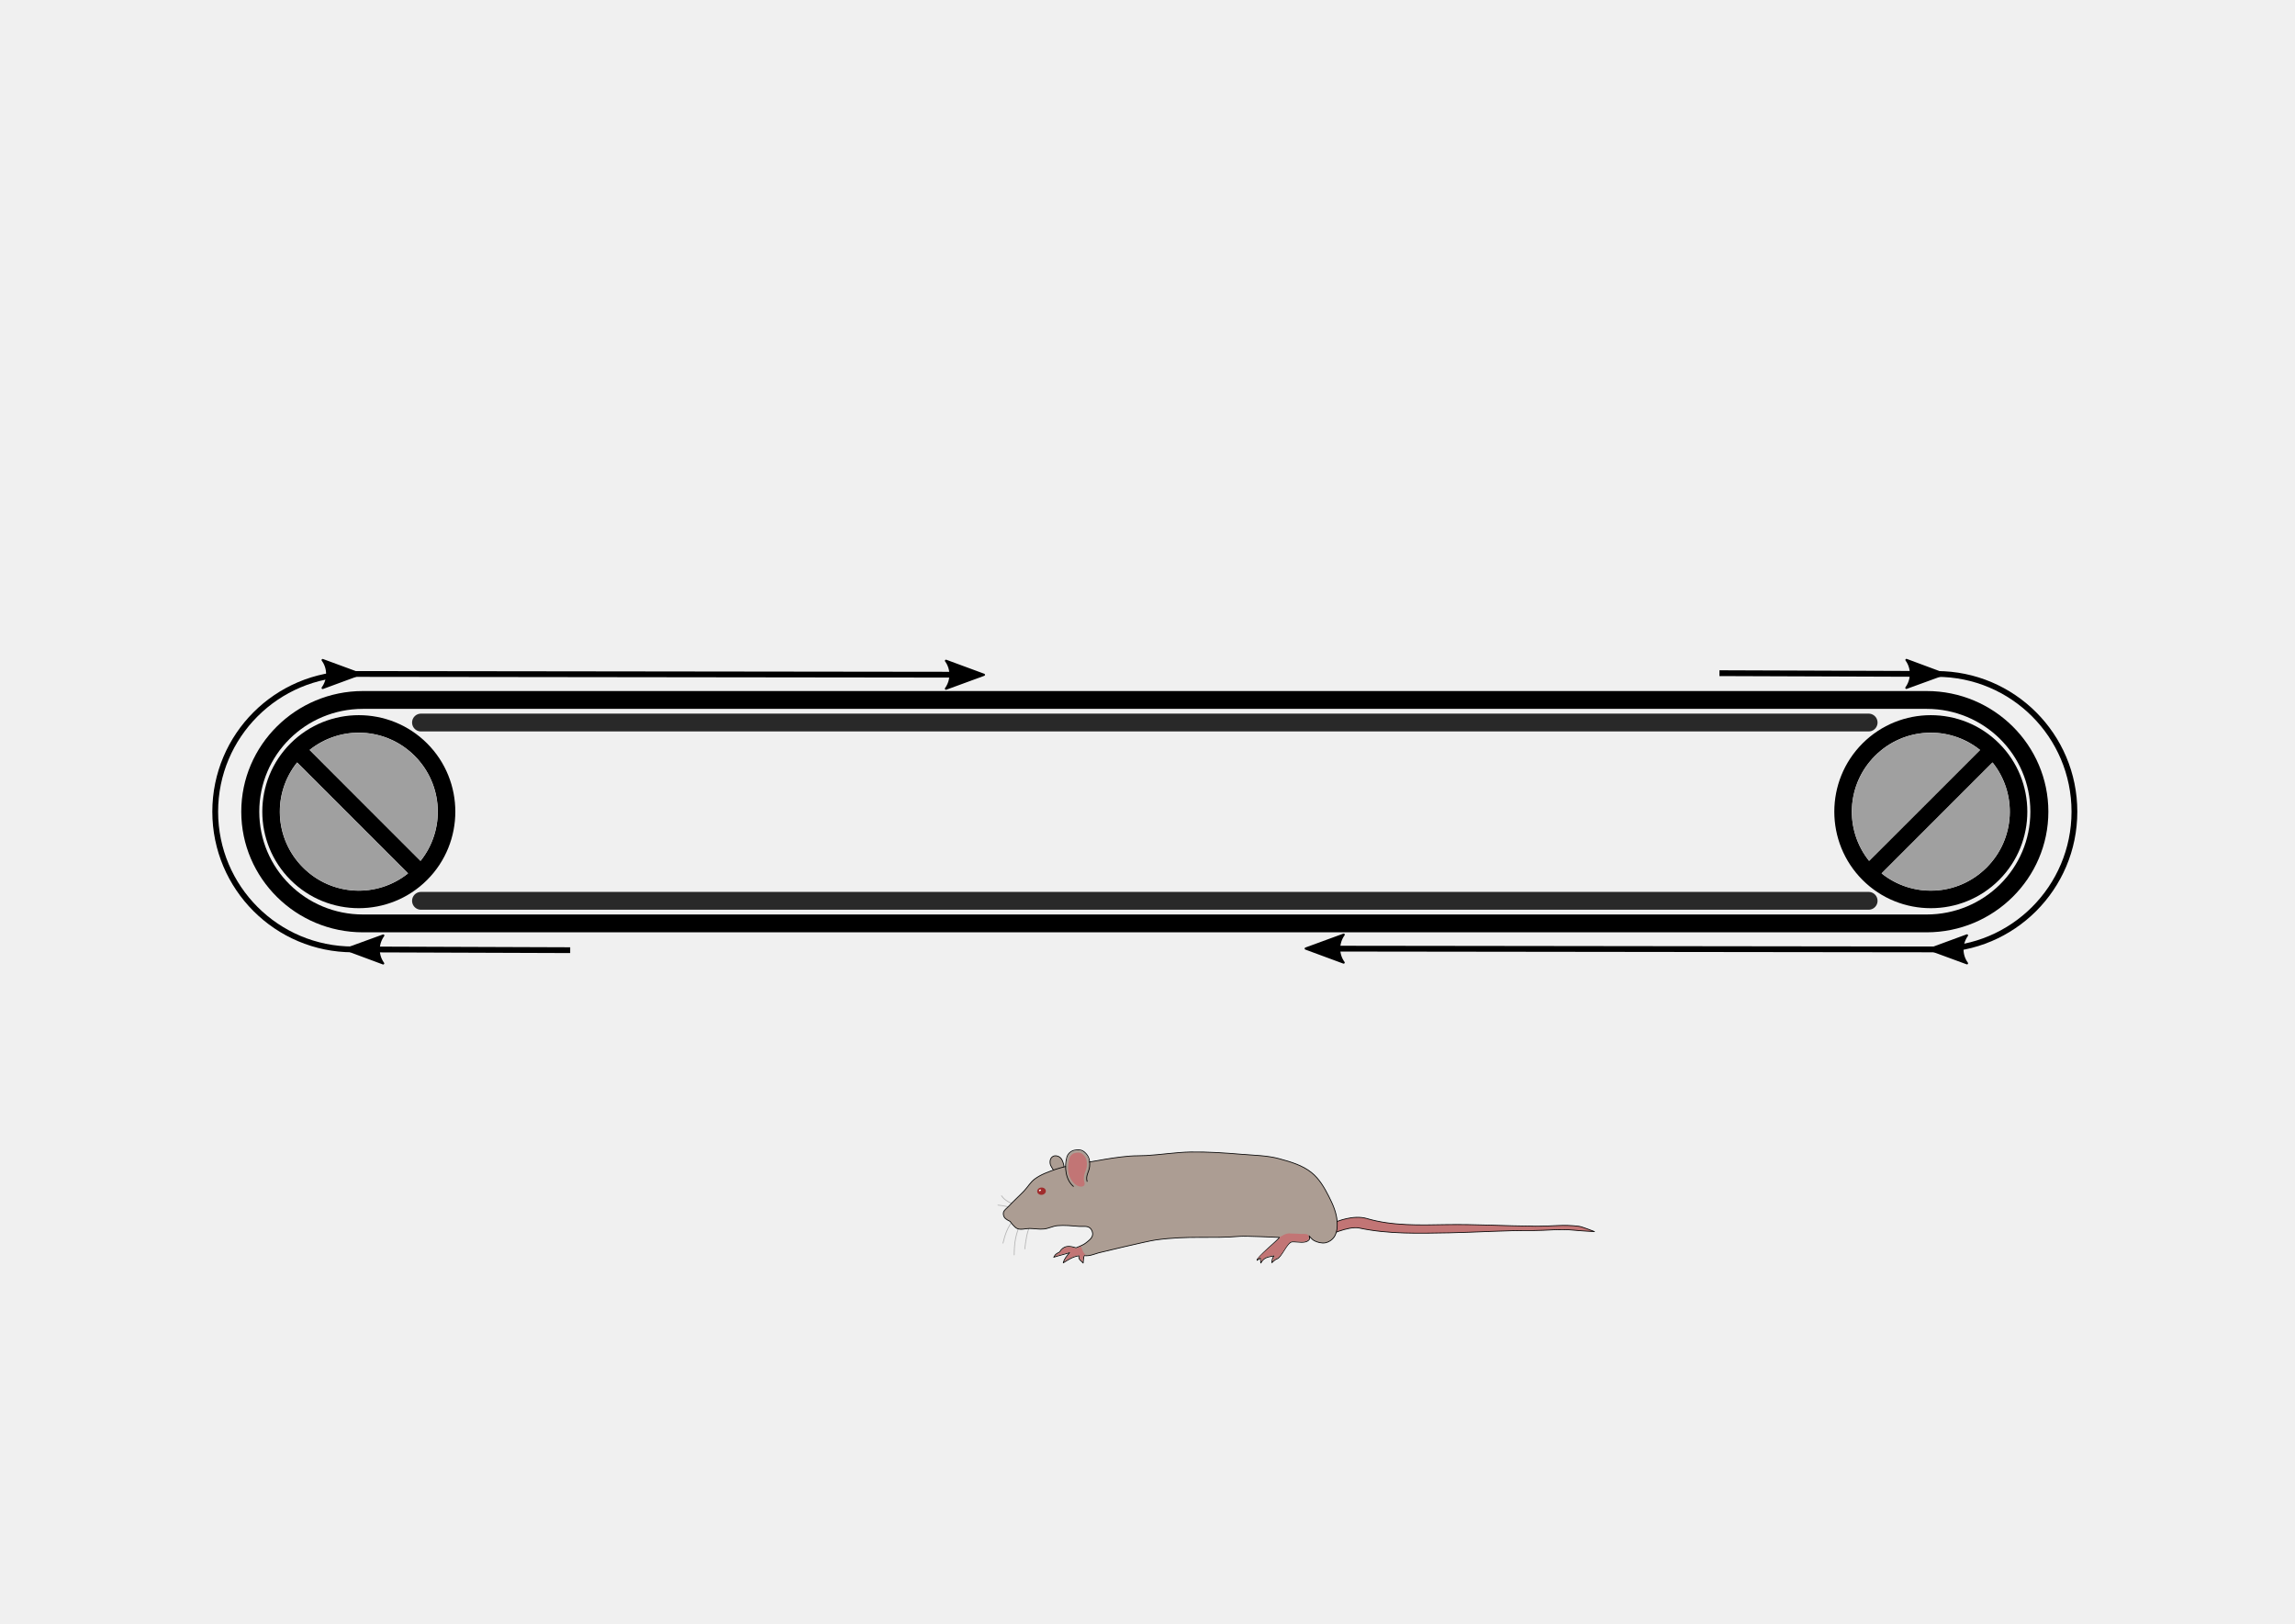
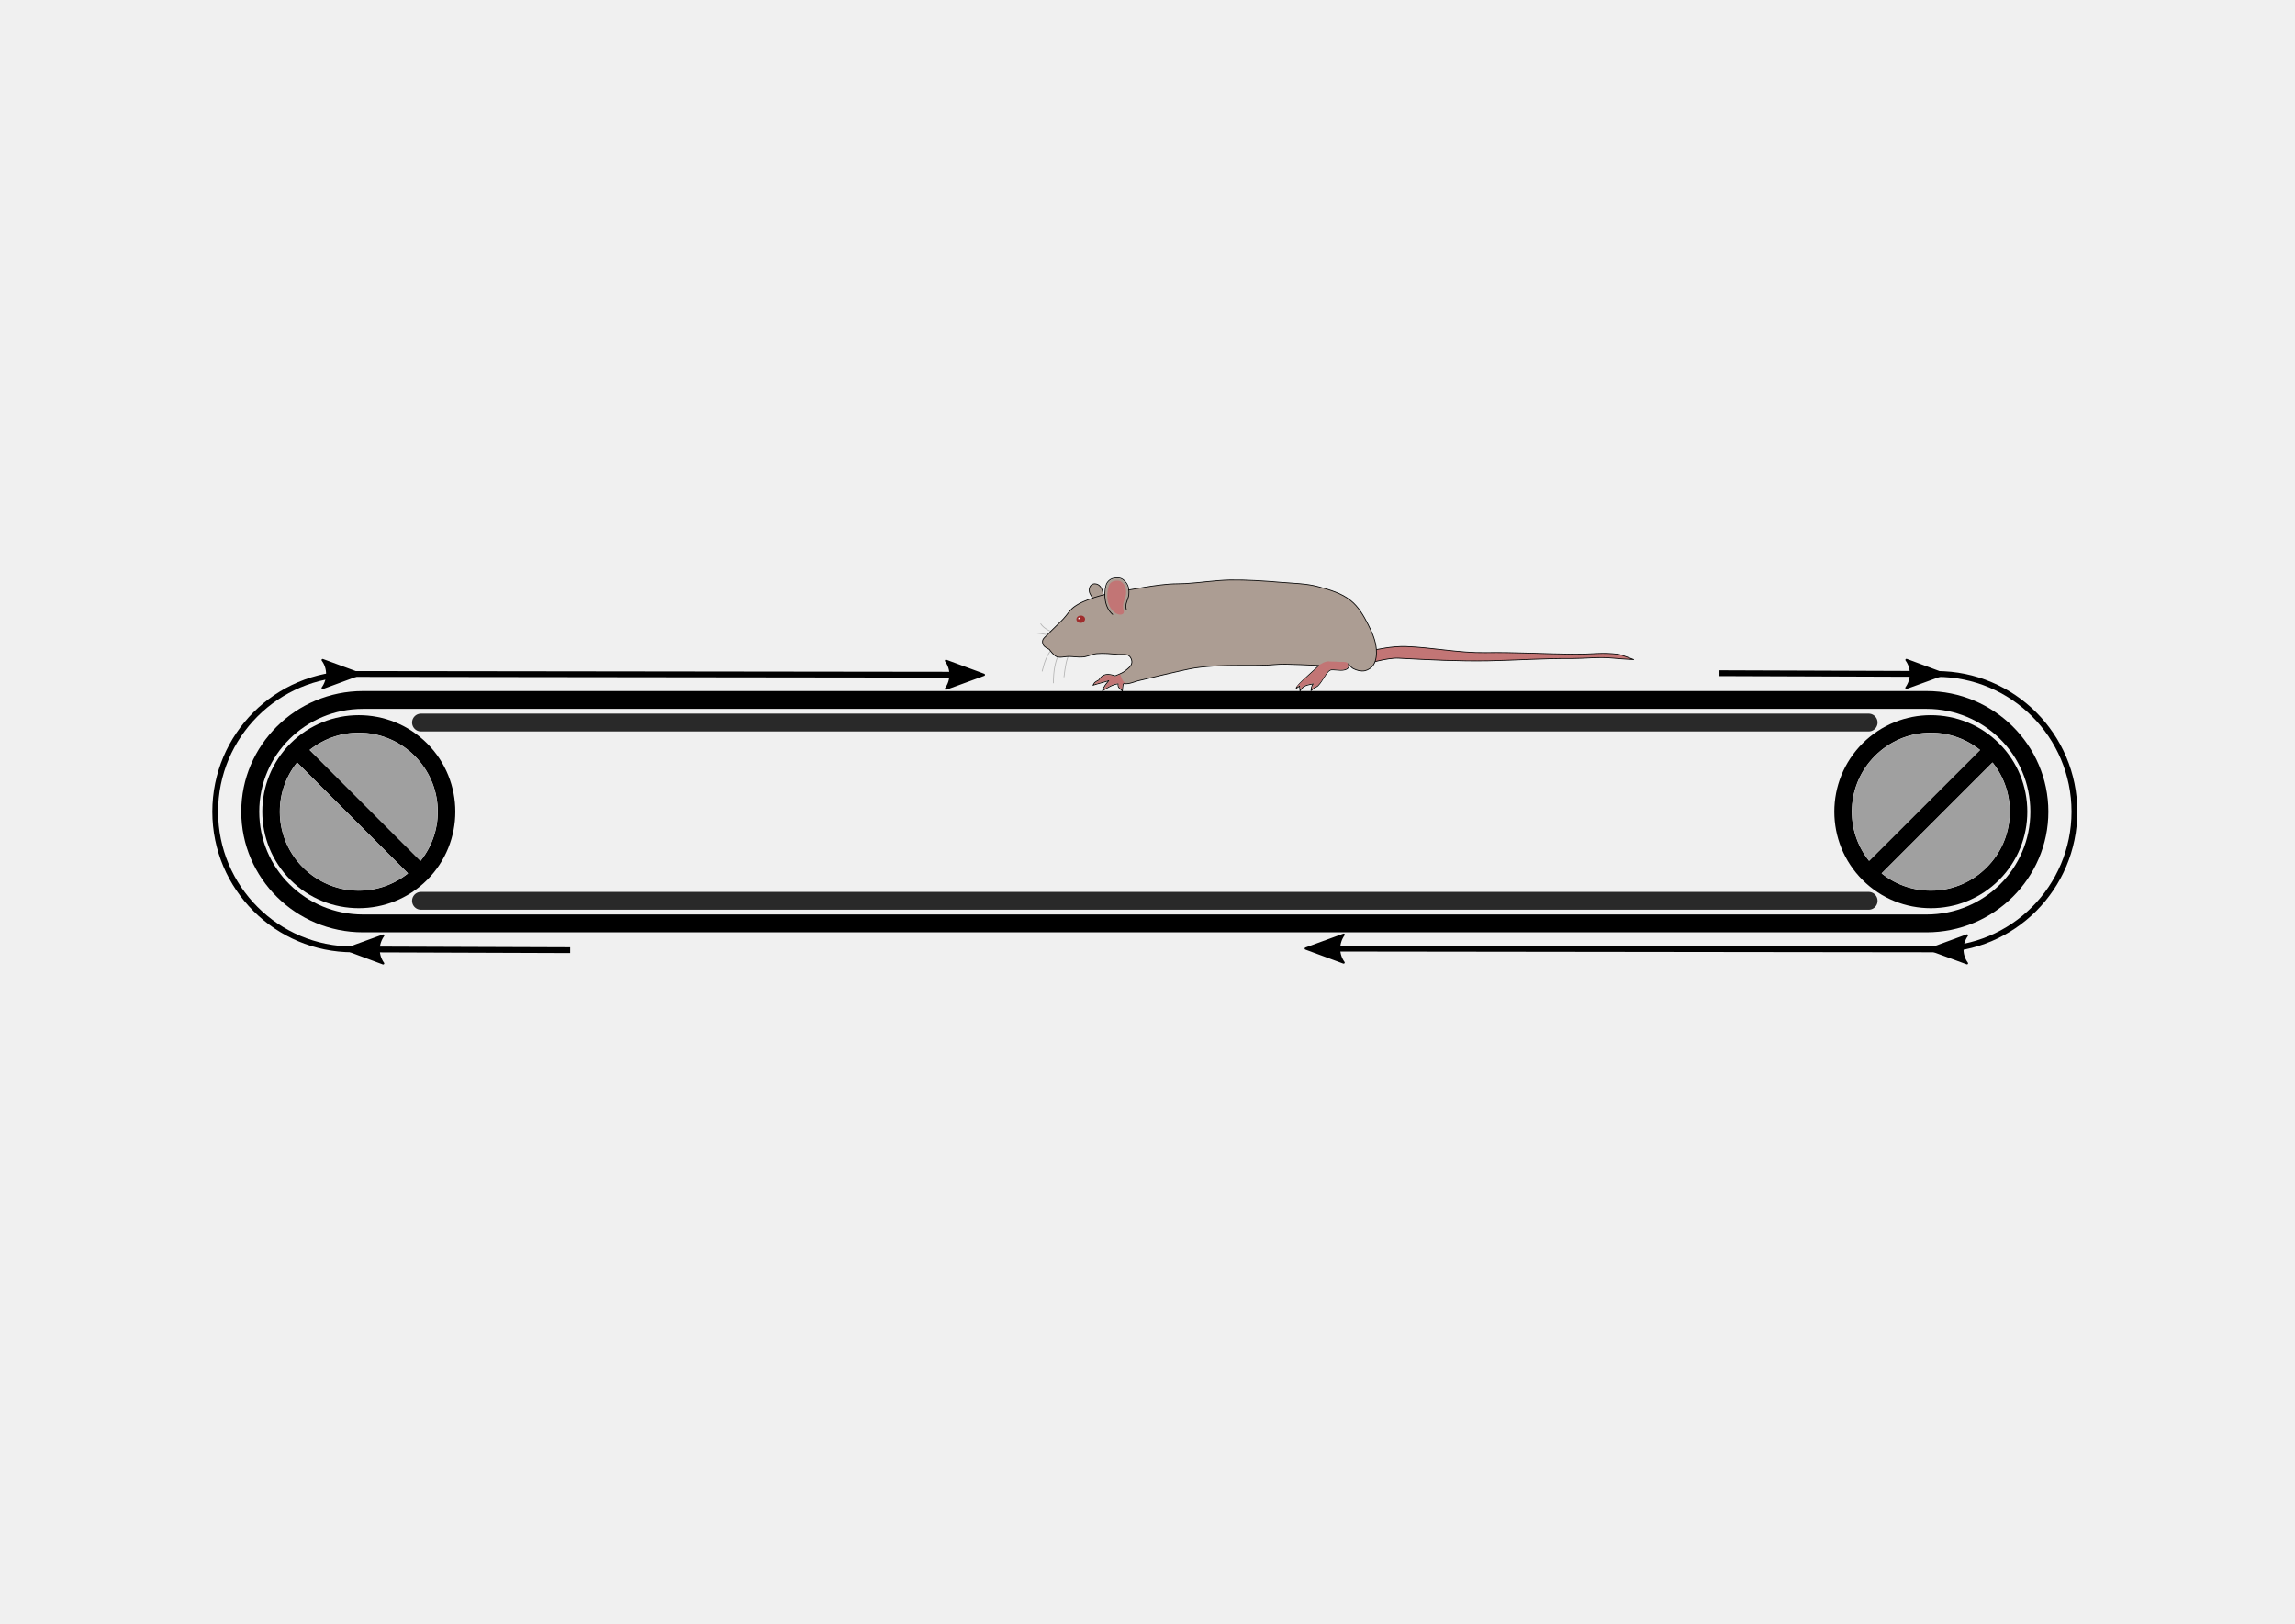
<svg xmlns="http://www.w3.org/2000/svg" width="1189mm" height="841mm" viewBox="0 0 4212.992 2979.921" id="svg2" version="1.1">
  <defs id="defs4">
    <marker orient="auto" refY="0.0" refX="0.0" id="marker9438" style="overflow:visible">
      <path id="path9440" style="fill-rule:evenodd;stroke-width:0.625;stroke-linejoin:round;stroke:#000000;stroke-opacity:1;fill:#000000;fill-opacity:1" d="M 8.719,4.034 L -2.207,0.016 L 8.719,-4.002 C 6.973,-1.63 6.983,1.616 8.719,4.034 z " transform="scale(0.6) translate(0,0)" />
    </marker>
    <marker orient="auto" refY="0.0" refX="0.0" id="marker9170" style="overflow:visible;">
      <path id="path9172" style="fill-rule:evenodd;stroke-width:0.625;stroke-linejoin:round;stroke:#000000;stroke-opacity:1;fill:#000000;fill-opacity:1" d="M 8.719,4.034 L -2.207,0.016 L 8.719,-4.002 C 6.973,-1.63 6.983,1.616 8.719,4.034 z " transform="scale(0.6) rotate(180) translate(0,0)" />
    </marker>
    <marker style="overflow:visible;" id="marker8992" refX="0.0" refY="0.0" orient="auto">
      <path transform="scale(0.6) rotate(180) translate(0,0)" d="M 8.719,4.034 L -2.207,0.016 L 8.719,-4.002 C 6.973,-1.63 6.983,1.616 8.719,4.034 z " style="fill-rule:evenodd;stroke-width:0.625;stroke-linejoin:round;stroke:#000000;stroke-opacity:1;fill:#000000;fill-opacity:1" id="path8994" />
    </marker>
    <marker orient="auto" refY="0.0" refX="0.0" id="marker8414" style="overflow:visible;">
      <path id="path8416" d="M 0.0,0.0 L 5.0,-5.0 L -12.5,0.0 L 5.0,5.0 L 0.0,0.0 z " style="fill-rule:evenodd;stroke:#000000;stroke-width:1pt;stroke-opacity:1;fill:#000000;fill-opacity:1" transform="scale(0.2) rotate(180) translate(6,0)" />
    </marker>
    <marker orient="auto" refY="0.0" refX="0.0" id="marker8296" style="overflow:visible;">
      <path id="path8298" d="M 0.0,0.0 L 5.0,-5.0 L -12.5,0.0 L 5.0,5.0 L 0.0,0.0 z " style="fill-rule:evenodd;stroke:#000000;stroke-width:1pt;stroke-opacity:1;fill:#000000;fill-opacity:1" transform="scale(0.4) rotate(180) translate(10,0)" />
    </marker>
    <marker orient="auto" refY="0.0" refX="0.0" id="marker8190" style="overflow:visible;">
      <path id="path8192" d="M 0.0,0.0 L 5.0,-5.0 L -12.5,0.0 L 5.0,5.0 L 0.0,0.0 z " style="fill-rule:evenodd;stroke:#000000;stroke-width:1pt;stroke-opacity:1;fill:#000000;fill-opacity:1" transform="scale(0.4) rotate(180) translate(10,0)" />
    </marker>
    <marker orient="auto" refY="0.0" refX="0.0" id="Arrow1Mend" style="overflow:visible;">
      <path id="path5956" d="M 0.0,0.0 L 5.0,-5.0 L -12.5,0.0 L 5.0,5.0 L 0.0,0.0 z " style="fill-rule:evenodd;stroke:#000000;stroke-width:1pt;stroke-opacity:1;fill:#000000;fill-opacity:1" transform="scale(0.4) rotate(180) translate(10,0)" />
    </marker>
    <marker orient="auto" refY="0.0" refX="0.0" id="Arrow2Mend" style="overflow:visible;">
      <path id="path5974" style="fill-rule:evenodd;stroke-width:0.625;stroke-linejoin:round;stroke:#000000;stroke-opacity:1;fill:#000000;fill-opacity:1" d="M 8.719,4.034 L -2.207,0.016 L 8.719,-4.002 C 6.973,-1.63 6.983,1.616 8.719,4.034 z " transform="scale(0.6) rotate(180) translate(0,0)" />
    </marker>
    <marker orient="auto" refY="0.0" refX="0.0" id="Arrow1Send" style="overflow:visible;">
      <path id="path5962" d="M 0.0,0.0 L 5.0,-5.0 L -12.5,0.0 L 5.0,5.0 L 0.0,0.0 z " style="fill-rule:evenodd;stroke:#000000;stroke-width:1pt;stroke-opacity:1;fill:#000000;fill-opacity:1" transform="scale(0.2) rotate(180) translate(6,0)" />
    </marker>
    <marker orient="auto" refY="0.0" refX="0.0" id="Arrow2Send" style="overflow:visible;">
      <path id="path5980" style="fill-rule:evenodd;stroke-width:0.625;stroke-linejoin:round;stroke:#000000;stroke-opacity:1;fill:#000000;fill-opacity:1" d="M 8.719,4.034 L -2.207,0.016 L 8.719,-4.002 C 6.973,-1.63 6.983,1.616 8.719,4.034 z " transform="scale(0.3) rotate(180) translate(-2.3,0)" />
    </marker>
    <marker orient="auto" refY="0.0" refX="0.0" id="Arrow2Lend" style="overflow:visible;">
      <path id="path5968" style="fill-rule:evenodd;stroke-width:0.625;stroke-linejoin:round;stroke:#000000;stroke-opacity:1;fill:#000000;fill-opacity:1" d="M 8.719,4.034 L -2.207,0.016 L 8.719,-4.002 C 6.973,-1.63 6.983,1.616 8.719,4.034 z " transform="scale(1.1) rotate(180) translate(1,0)" />
    </marker>
    <marker orient="auto" refY="0.0" refX="0.0" id="Arrow2Mstart" style="overflow:visible">
      <path id="path5971" style="fill-rule:evenodd;stroke-width:0.625;stroke-linejoin:round;stroke:#000000;stroke-opacity:1;fill:#000000;fill-opacity:1" d="M 8.719,4.034 L -2.207,0.016 L 8.719,-4.002 C 6.973,-1.63 6.983,1.616 8.719,4.034 z " transform="scale(0.6) translate(0,0)" />
    </marker>
    <marker orient="auto" refY="0.0" refX="0.0" id="Arrow2Lstart" style="overflow:visible">
      <path id="path5965" style="fill-rule:evenodd;stroke-width:0.625;stroke-linejoin:round;stroke:#000000;stroke-opacity:1;fill:#000000;fill-opacity:1" d="M 8.719,4.034 L -2.207,0.016 L 8.719,-4.002 C 6.973,-1.63 6.983,1.616 8.719,4.034 z " transform="scale(1.1) translate(1,0)" />
    </marker>
    <marker orient="auto" refY="0.0" refX="0.0" id="Arrow1Lstart" style="overflow:visible">
      <path id="path5947" d="M 0.0,0.0 L 5.0,-5.0 L -12.5,0.0 L 5.0,5.0 L 0.0,0.0 z " style="fill-rule:evenodd;stroke:#000000;stroke-width:1pt;stroke-opacity:1;fill:#000000;fill-opacity:1" transform="scale(0.8) translate(12.5,0)" />
    </marker>
    <marker style="overflow:visible;" id="marker7098" refX="0.0" refY="0.0" orient="auto">
      <path transform="scale(0.8) rotate(180) translate(12.5,0)" style="fill-rule:evenodd;stroke:#000000;stroke-width:1pt;stroke-opacity:1;fill:#000000;fill-opacity:1" d="M 0.0,0.0 L 5.0,-5.0 L -12.5,0.0 L 5.0,5.0 L 0.0,0.0 z " id="path7100" />
    </marker>
    <marker style="overflow:visible;" id="marker6830" refX="0.0" refY="0.0" orient="auto">
      <path transform="scale(0.8) rotate(180) translate(12.5,0)" style="fill-rule:evenodd;stroke:#000000;stroke-width:1pt;stroke-opacity:0.825;fill:#000000;fill-opacity:1" d="M 0.0,0.0 L 5.0,-5.0 L -12.5,0.0 L 5.0,5.0 L 0.0,0.0 z " id="path6832" />
    </marker>
    <marker style="overflow:visible;" id="marker6784" refX="0.0" refY="0.0" orient="auto">
      <path transform="scale(0.8) rotate(180) translate(12.5,0)" style="fill-rule:evenodd;stroke:#000000;stroke-width:1pt;stroke-opacity:0.825;fill:#000000;fill-opacity:1" d="M 0.0,0.0 L 5.0,-5.0 L -12.5,0.0 L 5.0,5.0 L 0.0,0.0 z " id="path6786" />
    </marker>
    <marker style="overflow:visible;" id="marker6744" refX="0.0" refY="0.0" orient="auto">
      <path transform="scale(0.8) rotate(180) translate(12.5,0)" style="fill-rule:evenodd;stroke:#000000;stroke-width:1pt;stroke-opacity:0.825;fill:none;fill-opacity:0.825" d="M 0.0,0.0 L 5.0,-5.0 L -12.5,0.0 L 5.0,5.0 L 0.0,0.0 z " id="path6746" />
    </marker>
    <marker style="overflow:visible;" id="marker6652" refX="0.0" refY="0.0" orient="auto">
      <path transform="scale(0.8) rotate(180) translate(12.5,0)" style="fill-rule:evenodd;stroke:#000000;stroke-width:1pt;stroke-opacity:0.825;fill:#000000;fill-opacity:1" d="M 0.0,0.0 L 5.0,-5.0 L -12.5,0.0 L 5.0,5.0 L 0.0,0.0 z " id="path6654" />
    </marker>
    <marker orient="auto" refY="0.0" refX="0.0" id="Arrow1Lend" style="overflow:visible;">
      <path id="path5950" d="M 0.0,0.0 L 5.0,-5.0 L -12.5,0.0 L 5.0,5.0 L 0.0,0.0 z " style="fill-rule:evenodd;stroke:#000000;stroke-width:1pt;stroke-opacity:0.825;fill:#000000;fill-opacity:1" transform="scale(0.8) rotate(180) translate(12.5,0)" />
    </marker>
    <marker orient="auto" refY="0" refX="0" id="marker9170-6" style="overflow:visible">
      <path id="path9172-0" style="fill:#000000;fill-opacity:1;fill-rule:evenodd;stroke:#000000;stroke-width:0.625;stroke-linejoin:round;stroke-opacity:1" d="M 8.719,4.034 -2.207,0.016 8.719,-4.002 c -1.745,2.372 -1.735,5.617 -6e-7,8.035 z" transform="scale(-0.6,-0.6)" />
    </marker>
    <marker orient="auto" refY="0" refX="0" id="marker9438-6" style="overflow:visible">
      <path id="path9440-2" style="fill:#000000;fill-opacity:1;fill-rule:evenodd;stroke:#000000;stroke-width:0.625;stroke-linejoin:round;stroke-opacity:1" d="M 8.719,4.034 -2.207,0.016 8.719,-4.002 c -1.745,2.372 -1.735,5.617 -6e-7,8.035 z" transform="scale(0.6,0.6)" />
    </marker>
    <marker style="overflow:visible" id="marker8992-6" refX="0" refY="0" orient="auto">
      <path transform="scale(-0.6,-0.6)" d="M 8.719,4.034 -2.207,0.016 8.719,-4.002 c -1.745,2.372 -1.735,5.617 -6e-7,8.035 z" style="fill:#000000;fill-opacity:1;fill-rule:evenodd;stroke:#000000;stroke-width:0.625;stroke-linejoin:round;stroke-opacity:1" id="path8994-1" />
    </marker>
  </defs>
  <g id="layer1" transform="translate(0,1927.559)">
    <g id="g15697">
      <g transform="translate(-4.927664,0)" id="g15683">
        <g id="g15670">
          <path id="path4334" d="m 671.246,-659.055 c -123.188,10e-4 -223.405,99.344 -223.405,221.457 2e-5,122.113 100.217,221.456 223.405,221.457 l 0,-32.74 c -105.338,-0.001 -190.377,-84.298 -190.377,-188.717 10e-6,-104.419 85.039,-188.716 190.377,-188.717 l 0,-32.74 z m 0.002,0 0,32.74 2870.498,0 c 105.338,10e-4 190.377,84.298 190.377,188.717 0,104.418 -85.039,188.716 -190.377,188.717 l -2870.498,0 0,32.74 2870.498,0 c 123.188,-10e-4 223.405,-99.344 223.405,-221.457 0,-122.113 -100.217,-221.456 -223.405,-221.457 l -2870.498,0 z" style="color:#000000;font-style:normal;font-variant:normal;font-weight:normal;font-stretch:normal;font-size:medium;line-height:normal;font-family:sans-serif;text-indent:0;text-align:start;text-decoration:none;text-decoration-line:none;text-decoration-style:solid;text-decoration-color:#000000;letter-spacing:normal;word-spacing:normal;text-transform:none;direction:ltr;block-progression:tb;writing-mode:lr-tb;baseline-shift:baseline;text-anchor:start;white-space:normal;clip-rule:nonzero;display:inline;overflow:visible;visibility:visible;opacity:1;isolation:auto;mix-blend-mode:normal;color-interpolation:sRGB;color-interpolation-filters:linearRGB;solid-color:#000000;solid-opacity:1;fill:#000000;fill-opacity:1;fill-rule:nonzero;stroke:none;stroke-width:177.165;stroke-linecap:square;stroke-linejoin:miter;stroke-miterlimit:4;stroke-dasharray:none;stroke-dashoffset:0;stroke-opacity:1;color-rendering:auto;image-rendering:auto;shape-rendering:auto;text-rendering:auto;enable-background:accumulate" />
          <path id="path5941" d="m 777.756,-601.231 1328.74,0 1328.74,0 0,0" style="fill:none;fill-opacity:1;fill-rule:evenodd;stroke:#000000;stroke-width:32.74;stroke-linecap:round;stroke-linejoin:miter;stroke-miterlimit:4;stroke-dasharray:none;stroke-opacity:0.825" />
          <path id="path5941-7" d="m 777.756,-273.963 1328.74,0 1328.74,0 0,0" style="fill:none;fill-opacity:1;fill-rule:evenodd;stroke:#000000;stroke-width:32.74;stroke-linecap:round;stroke-linejoin:miter;stroke-miterlimit:4;stroke-dasharray:none;stroke-opacity:0.825" />
        </g>
        <g id="g4269" transform="matrix(0.9119516,0,0,0.9119516,178.9141,-48.08517)">
          <path id="path4155" d="m 668.945,-564.569 c -75.762,-75.762 -199.135,-75.764 -274.897,-10e-4 -75.762,75.762 -75.762,199.136 0,274.899 75.762,75.762 199.135,75.761 274.897,-10e-4 75.762,-75.762 75.762,-199.134 2e-5,-274.896 z m -25.054,25.054 c 57.985,57.985 61.923,149.073 11.834,211.567 L 432.323,-551.349 c 62.494,-50.088 153.582,-46.151 211.567,11.834 z m -236.623,13.221 223.402,223.402 c -62.494,50.09 -153.582,46.151 -211.567,-11.834 -57.985,-57.985 -61.924,-149.073 -11.834,-211.567 z" style="color:#000000;font-style:normal;font-variant:normal;font-weight:normal;font-stretch:normal;font-size:medium;line-height:normal;font-family:sans-serif;text-indent:0;text-align:start;text-decoration:none;text-decoration-line:none;text-decoration-style:solid;text-decoration-color:#000000;letter-spacing:normal;word-spacing:normal;text-transform:none;direction:ltr;block-progression:tb;writing-mode:lr-tb;baseline-shift:baseline;text-anchor:start;white-space:normal;clip-rule:nonzero;display:inline;overflow:visible;visibility:visible;opacity:1;isolation:auto;mix-blend-mode:normal;color-interpolation:sRGB;color-interpolation-filters:linearRGB;solid-color:#000000;solid-opacity:1;fill:#000000;fill-opacity:1;fill-rule:nonzero;stroke:none;stroke-width:35.433;stroke-linecap:butt;stroke-linejoin:miter;stroke-miterlimit:4;stroke-dasharray:none;stroke-dashoffset:0;stroke-opacity:1;color-rendering:auto;image-rendering:auto;shape-rendering:auto;text-rendering:auto;enable-background:accumulate" />
          <path transform="translate(0,-1927.559)" id="path4265" d="m 522.506,1659.064 c -23.584,-1.338 -47.441,-8.235 -67.8,-19.598 -35.31,-19.709 -62.023,-52.093 -74.333,-90.114 -3.416,-10.549 -5.685,-21.299 -6.988,-33.102 -0.836,-7.572 -0.837,-24.256 -0.003,-31.734 2.928,-26.236 11.251,-49.644 25.22,-70.926 3.016,-4.595 8.277,-11.86 8.604,-11.88 0.097,-0.01 50.352,50.164 111.677,111.49 l 111.5,111.501 -3.568,2.702 c -29.603,22.418 -67.026,33.778 -104.31,31.662 z" style="fill:#a0a0a0;stroke:none;stroke-width:1px;stroke-linecap:butt;stroke-linejoin:miter;stroke-opacity:1" />
          <path transform="translate(0,-1927.559)" id="path4267" d="m 544.031,1487.794 c -66.207,-66.219 -111.392,-111.672 -111.167,-111.825 0.209,-0.142 1.879,-1.388 3.712,-2.769 7.745,-5.838 15.447,-10.574 24.624,-15.143 16.794,-8.361 35.458,-13.726 55.077,-15.831 5.655,-0.607 24.829,-0.601 30.406,0.01 12.989,1.421 24.32,3.876 35.709,7.735 55.711,18.878 96.773,67.528 106.025,125.621 1.397,8.772 1.764,13.913 1.768,24.749 0.004,11.589 -0.404,16.801 -2.109,26.897 -3.879,22.974 -13.501,46.064 -27.114,65.065 -1.866,2.604 -3.841,5.258 -4.389,5.898 l -0.996,1.162 -111.546,-111.567 z" style="fill:#a0a0a0;stroke:none;stroke-width:1px;stroke-linecap:butt;stroke-linejoin:miter;stroke-opacity:1" />
        </g>
        <g id="g4274" transform="matrix(0,-0.9119508,0.9119508,0,3938.892,47.09976)">
          <path style="color:#000000;font-style:normal;font-variant:normal;font-weight:normal;font-stretch:normal;font-size:medium;line-height:normal;font-family:sans-serif;text-indent:0;text-align:start;text-decoration:none;text-decoration-line:none;text-decoration-style:solid;text-decoration-color:#000000;letter-spacing:normal;word-spacing:normal;text-transform:none;direction:ltr;block-progression:tb;writing-mode:lr-tb;baseline-shift:baseline;text-anchor:start;white-space:normal;clip-rule:nonzero;display:inline;overflow:visible;visibility:visible;opacity:1;isolation:auto;mix-blend-mode:normal;color-interpolation:sRGB;color-interpolation-filters:linearRGB;solid-color:#000000;solid-opacity:1;fill:#000000;fill-opacity:1;fill-rule:nonzero;stroke:none;stroke-width:35.433;stroke-linecap:butt;stroke-linejoin:miter;stroke-miterlimit:4;stroke-dasharray:none;stroke-dashoffset:0;stroke-opacity:1;color-rendering:auto;image-rendering:auto;shape-rendering:auto;text-rendering:auto;enable-background:accumulate" d="m 668.945,-564.569 c -75.762,-75.762 -199.135,-75.764 -274.897,-10e-4 -75.762,75.762 -75.762,199.136 0,274.899 75.762,75.762 199.135,75.761 274.897,-10e-4 75.762,-75.762 75.762,-199.134 2e-5,-274.896 z m -25.054,25.054 c 57.985,57.985 61.923,149.073 11.834,211.567 L 432.323,-551.349 c 62.494,-50.088 153.582,-46.151 211.567,11.834 z m -236.623,13.221 223.402,223.402 c -62.494,50.09 -153.582,46.151 -211.567,-11.834 -57.985,-57.985 -61.924,-149.073 -11.834,-211.567 z" id="path4276" />
          <path style="fill:#a0a0a0;stroke:none;stroke-width:1px;stroke-linecap:butt;stroke-linejoin:miter;stroke-opacity:1" d="m 522.506,1659.064 c -23.584,-1.338 -47.441,-8.235 -67.8,-19.598 -35.31,-19.709 -62.023,-52.093 -74.333,-90.114 -3.416,-10.549 -5.685,-21.299 -6.988,-33.102 -0.836,-7.572 -0.837,-24.256 -0.003,-31.734 2.928,-26.236 11.251,-49.644 25.22,-70.926 3.016,-4.595 8.277,-11.86 8.604,-11.88 0.097,-0.01 50.352,50.164 111.677,111.49 l 111.5,111.501 -3.568,2.702 c -29.603,22.418 -67.026,33.778 -104.31,31.662 z" id="path4278" transform="translate(0,-1927.559)" />
          <path style="fill:#a0a0a0;stroke:none;stroke-width:1px;stroke-linecap:butt;stroke-linejoin:miter;stroke-opacity:1" d="m 544.031,1487.794 c -66.207,-66.219 -111.392,-111.672 -111.167,-111.825 0.209,-0.142 1.879,-1.388 3.712,-2.769 7.745,-5.838 15.447,-10.574 24.624,-15.143 16.794,-8.361 35.458,-13.726 55.077,-15.831 5.655,-0.607 24.829,-0.601 30.406,0.01 12.989,1.421 24.32,3.876 35.709,7.735 55.711,18.878 96.773,67.528 106.025,125.621 1.397,8.772 1.764,13.913 1.768,24.749 0.004,11.589 -0.404,16.801 -2.109,26.897 -3.879,22.974 -13.501,46.064 -27.114,65.065 -1.866,2.604 -3.841,5.258 -4.389,5.898 l -0.996,1.162 -111.546,-111.567 z" id="path4280" transform="translate(0,-1927.559)" />
        </g>
      </g>
      <g transform="matrix(-1,0,0,1,3393.04,-669.9465)" id="g9888">
        <path style="opacity:1;fill:none;fill-opacity:1;fill-rule:evenodd;stroke:#000000;stroke-width:10.63;stroke-linecap:round;stroke-linejoin:miter;stroke-miterlimit:4;stroke-dasharray:none;stroke-dashoffset:0;stroke-opacity:1;marker-end:url(#marker9170)" d="m 2745.144,485.164 c 139.626,8e-4 252.816,-113.188 252.816,-252.815 8e-4,-139.627 -113.189,-252.817 -252.816,-252.816" id="path7156" />
        <path style="fill:none;fill-rule:evenodd;stroke:#000000;stroke-width:10.63;stroke-linecap:butt;stroke-linejoin:miter;stroke-miterlimit:0;stroke-dasharray:none;stroke-opacity:1;marker-start:url(#marker9438)" d="m 1600.914,-19.053 1144.232,-1.414 0,0 0,0" id="path7165" />
        <path style="fill:none;fill-rule:evenodd;stroke:#000000;stroke-width:10.63;stroke-linecap:butt;stroke-linejoin:miter;stroke-miterlimit:4;stroke-dasharray:none;stroke-opacity:1;marker-end:url(#marker8992)" d="m 2346.336,486.578 398.808,-1.414 0,0 0,0" id="path7165-3" />
      </g>
      <g transform="matrix(1,0,0,-1,810.0989,-205.2501)" id="g9888-8">
        <path style="opacity:1;fill:none;fill-opacity:1;fill-rule:evenodd;stroke:#000000;stroke-width:10.63;stroke-linecap:round;stroke-linejoin:miter;stroke-miterlimit:4;stroke-dasharray:none;stroke-dashoffset:0;stroke-opacity:1;marker-end:url(#marker9170-6)" d="m 2745.144,485.164 c 139.626,8e-4 252.816,-113.188 252.816,-252.815 8e-4,-139.627 -113.189,-252.817 -252.816,-252.816" id="path7156-7" />
        <path style="fill:none;fill-rule:evenodd;stroke:#000000;stroke-width:10.63;stroke-linecap:butt;stroke-linejoin:miter;stroke-miterlimit:0;stroke-dasharray:none;stroke-opacity:1;marker-start:url(#marker9438-6)" d="m 1600.914,-19.053 1144.232,-1.414 0,0 0,0" id="path7165-9" />
        <path style="fill:none;fill-rule:evenodd;stroke:#000000;stroke-width:10.63;stroke-linecap:butt;stroke-linejoin:miter;stroke-miterlimit:4;stroke-dasharray:none;stroke-opacity:1;marker-end:url(#marker8992-6)" d="m 2346.336,486.578 398.808,-1.414 0,0 0,0" id="path7165-3-2" />
      </g>
    </g>
    <g id="g9595" transform="matrix(-2.039965,0.1640076,0.1643122,2.043754,1872.171,-2091.715)">
-       <path id="path4508" d="m -188.58,1192.9 c 0,0 -15.675,-5.379 -27.648,-0.774 -22.18,8.531 -46.843,9.645 -70.553,11.145 -26.58,1.7 -52.448,5.426 -79.283,7.778 -17.093,1.499 -24.883,0.229 -39.334,3.255 -2.672,0.559 -13.413,5.81 -13.413,5.81 0,0 10.993,-1.42 18.783,-2.82 12.01,-2.2 23.978,-1.528 36.138,-2.528 24.65,-2.2 50.201,-2.467 74.901,-3.967 27.03,-1.7 54.247,-3.027 80.197,-10.727 9.81,-2.9 29.403,4.828 29.403,4.828" style="fill:#c27575;stroke:#000000;stroke-width:0.685;stroke-linecap:round;stroke-linejoin:round" />
-       <path id="path4479" d="m 92.848,1170.3 c 6.014,10 7.852,17.8 8.842,29" style="fill:none;stroke:#b3b3b3;stroke-width:0.685;stroke-linecap:round;stroke-linejoin:round" />
-       <path id="path4481" d="m 99.566,1167.8 c 6.004,6 8.724,12.4 11.314,20.2" style="fill:none;stroke:#b3b3b3;stroke-width:0.685;stroke-linecap:round;stroke-linejoin:round" />
-       <path id="path4483" d="m 84.009,1172.1 c 4.684,7 6.111,14.5 7.778,22.6" style="fill:none;stroke:#b3b3b3;stroke-width:0.685;stroke-linecap:round;stroke-linejoin:round" />
-       <path id="path4485" d="m 94.262,1155.5 c 6.788,-2.1 12.228,-5.6 14.498,-9.9" style="fill:none;stroke:#b3b3b3;stroke-width:0.685;stroke-linecap:round;stroke-linejoin:round" />
-       <path id="path4487" d="m 99.212,1157.9 c 3.628,-1.8 7.928,-3.3 13.438,-4.2" style="fill:none;stroke:#b3b3b3;stroke-width:0.685;stroke-linecap:round;stroke-linejoin:round" />
-       <path id="path4502" d="m 51.217,1130.9 c 0,-1.1 -0.782,-6.2 -0.177,-9.2 0.446,-2.2 1.076,-4.7 2.74,-6.2 1.287,-1.2 3.219,-1.9 4.95,-1.7 1.236,0.2 2.458,1 3.182,2 0.934,1.3 1.134,3 1.061,4.6 -0.052,1.2 -0.599,2.3 -1.061,3.3 -0.914,2.1 -3.359,5.9 -3.359,5.9" style="fill:#ac9d93;stroke:#000000;stroke-width:0.685;stroke-linecap:round;stroke-linejoin:round" />
-       <path id="path4506" d="m -101.25,1198.9 c -5.72,0 -35.502,3.83 -35.502,3.83 1.51,2.3 21.935,16.227 21.725,18.827 l -3.18,-1.8 0,4.5 c -3.37,-5 -6.72,-4.8 -12.38,-5.5 1.74,1.8 2.08,3.6 2.48,6 0,0 -2.94,-2.6 -4.77,-3 -4.45,-1.1 -10.313,-14.257 -14.863,-14.157 -5.13,0.1 -11.75,2.9 -15.38,-0.7 -0.84,-0.8 -0.18,-3.5 -0.18,-3.5 0,0 -2.43,3.6 -4.24,4.7 -2.96,1.8 -6.64,3.1 -10.08,2.7 -3.09,-0.4 -6.22,-2.2 -8.13,-4.6 -2.92,-3.8 -3.67,-9 -3.71,-13.8 -0.08,-7.8 2.68,-15.6 5.65,-22.8 3.33,-8.1 7.36,-16.5 13.79,-22.5 7.63,-7.2 18,-11.1 27.76,-14.6 10.52,-3.8 21.85,-4.8 32.88,-6.6 15.239,-2.5 30.545,-4.8 45.958,-5.8 13.231,-0.8 26.52,0.3 39.774,0 4.954,-0.1 9.894,-0.7 14.85,-0.7 10.034,0 20.06,0.8 30.052,1.8 12.48,1.1 25.123,1.8 37.299,4.7 6.647,1.7 13.456,3.5 19.269,7.1 4.073,2.5 6.863,6.7 10.43,9.9 4.946,4.4 10.315,8.4 15.198,12.9 1.66,1.5 4.04,2.7 4.78,4.8 0.51,1.4 0.21,3.2 -0.53,4.6 -0.99,1.8 -4.78,3.9 -4.78,3.9 0,0 -3.151,5.5 -5.829,6.9 -3.314,1.7 -7.43,0.5 -11.137,0.8 -4.25,0.4 -8.461,1.6 -12.728,1.5 -4.116,-0.1 -8.081,-1.9 -12.198,-2 -6.522,-0.1 -13.007,1.2 -19.445,2.2 -3.182,0.5 -7.091,-0.1 -9.458,2.1 -1.669,1.5 -2.51,4.3 -1.944,6.5 0.813,3.2 4.241,5.1 6.982,6.9 2.628,1.7 8.751,3.4 8.751,3.4 5.823,-2.3 10.608,-3.4 15.026,2.6 5.242,2.1 4.116,2.9 5.568,4.2 -4.856,-1.2 -9.728,-1.8 -14.584,-3 2.686,2.8 5.145,4.9 6.453,8.7 -4.793,-2.5 -9.053,-4.9 -14.584,-5.2 1.178,3.4 -1.826,4.7 -3.182,6.8 -0.443,-2.3 -0.635,-4.8 -1.503,-6.6 -4.387,1.1 -8.747,-0.5 -13.081,-1.4 0,0 -44.138,-7 -51.973,-7.4 -29.906,-1.7 -49.748,3 -75.304,2.8 z" style="fill:#ac9d93;stroke:#000000;stroke-width:0.685;stroke-linecap:round;stroke-linejoin:round" />
-       <path id="path4504" d="m 32.656,1139.5 c 1.289,-6.2 -2.461,-9.5 -3.271,-13.9 -0.561,-3.1 -0.508,-6.7 1.149,-9.4 2.518,-4.1 4.994,-5.1 9.723,-4.5 2.498,0.3 5.05,2.3 5.922,4.7 2.996,8.1 3.458,16.3 -1.679,23.1 -5.187,6.9 -13.018,5.6 -11.844,0 z" style="fill:#c27575;stroke:#ac9d93;stroke-width:2.054;stroke-linecap:round;stroke-linejoin:round" />
-       <ellipse ry="3.27" rx="3.889" cy="2411.686" cx="6291.482" id="path4477" style="fill:#a02c2c" transform="translate(-6218.8,-1267.3)" />
-       <ellipse ry="0.491" rx="0.714" cy="1143.3" cx="74.286" id="path9055" style="fill:#ffffff" transform="matrix(1.1926,0.68431,-0.67866,1.1828,761.33,-259.61)" />
-       <path id="path9565" d="m 43.634,1142.6 c 6.765,-6.5 7.052,-18.3 3.96,-26.7 -1.105,-3 -3.991,-5.3 -7.156,-5.7 -1.251,-0.1 -2.393,-0.2 -3.469,-0.1 -1.076,0.1 -2.094,0.3 -3.031,0.7 -1.875,0.9 -3.343,2.4 -4.688,4.6 -1.967,3.2 -1.945,7.1 -1.344,10.4 0.466,2.6 1.676,4.6 2.5,6.6 0.825,2 1.356,4 0.782,6.8" style="color:#000000;text-indent:0;text-transform:none;block-progression:tb;fill:none;stroke:#000000;stroke-width:0.685" />
-       <path id="path9571" style="fill:#c27575" d="m 53.031,1196.1 c -2.098,0 -4.405,0.8 -6.937,1.8 a 0.5,0.5 0 0 1 -0.313,0 c 0,0 -1.563,-0.4 -3.437,-1.1 -0.315,-0.1 -0.642,-0.2 -0.969,-0.3 -0.986,3 -1.323,6 -3.906,8.2 0.508,-0.1 1.026,-0.2 1.531,-0.3 a 0.5,0.5 0 0 1 0.562,0.3 c 0.793,1.6 1.052,3.7 1.376,5.7 0.633,-0.8 1.301,-1.5 1.812,-2.2 0.718,-0.9 1.102,-1.8 0.562,-3.4 a 0.5,0.5 0 0 1 0.5,-0.6 c 5.161,0.3 9.233,2.4 13.532,4.6 -1.336,-2.9 -3.404,-4.7 -5.782,-7.2 a 0.5,0.5 0 0 1 0.469,-0.8 c 4.369,1 8.794,1.6 13.219,2.6 -0.143,-0.3 -0.273,-0.5 -0.469,-0.7 -0.479,-0.5 -1.44,-1.2 -4.031,-2.2 a 0.5,0.5 0 0 1 -0.219,-0.2 c -2.149,-3 -4.29,-4 -6.625,-4.2 l -0.875,0 z" />
-       <path id="path9583" style="fill:#c27575" d="m -141.113,1200.603 c 0,0 -1.607,-0.664 -3.587,-0.764 -1.78,-0.2 -1.193,0.183 -2.973,0.283 -2.71,0.2 -5.587,0.614 -8.42,1.026 -3.788,0.273 -5.588,0.253 -6.938,1.753 0.208,0.121 0.301,0.373 0.22,0.6 0,0 -0.16,0.6 -0.22,1.3 -0.03,0.4 -0.02,0.8 0.03,1.1 0.05,0.3 0.13,0.5 0.22,0.6 1.66,1.7 4.05,1.9 6.75,1.7 2.69,-0.3 5.63,-1 8.28,-1.1 4.4,-0.1 10.293,13.057 14.973,14.157 1.07,0.2 2.26,1 3.25,1.7 0.35,0.3 0.35,0.3 0.62,0.5 -0.33,-1.6 -0.73,-3 -2.03,-4.4 -0.25,-0.333 -0.007,-0.808 0.41,-0.8 2.81,0.3 5.1,0.5 7.16,1.1 1.69,0.6 3.2,1.8 4.65,3.5 l 0,-3.1 c 0.024,-0.37 0.429,-0.586 0.75,-0.4 l 2.34,1.3 c -0.04,-2 -20.245,-15.627 -21.535,-17.627 -0.161,-0.226 -0.108,-0.54 0.12,-0.7 -3.699,-1.395 -0.021,0.081 -4.072,-1.727 z" />
+       <g id="g16474">
+         <path style="fill:#c27575;stroke:#000000;stroke-width:0.685;stroke-linecap:round;stroke-linejoin:round" d="m -264.764,685.253 c 0,0 -14.933,-2.258 -27.648,-0.774 -23.609,2.756 -46.843,9.645 -70.553,11.145 -26.58,1.7 -52.448,5.426 -79.283,7.778 -17.093,1.499 -24.883,0.229 -39.334,3.255 -2.672,0.559 -13.413,5.81 -13.413,5.81 0,0 10.993,-1.42 18.783,-2.82 12.01,-2.2 23.978,-1.528 36.138,-2.528 24.65,-2.2 50.201,-2.467 74.901,-3.967 27.03,-1.7 52.609,-5.097 80.353,-8.782 10.142,-1.347 29.246,2.884 29.246,2.884" id="path4508" />
+         <path style="fill:none;stroke:#b3b3b3;stroke-width:0.685;stroke-linecap:round;stroke-linejoin:round" d="m 16.664,662.653 c 6.014,10 7.852,17.8 8.842,29" id="path4479" />
+         <path style="fill:none;stroke:#b3b3b3;stroke-width:0.685;stroke-linecap:round;stroke-linejoin:round" d="m 23.382,660.153 c 6.004,6 8.724,12.4 11.314,20.2" id="path4481" />
+         <path style="fill:none;stroke:#b3b3b3;stroke-width:0.685;stroke-linecap:round;stroke-linejoin:round" d="m 7.825,664.453 c 4.684,7 6.111,14.5 7.778,22.6" id="path4483" />
+         <path style="fill:none;stroke:#b3b3b3;stroke-width:0.685;stroke-linecap:round;stroke-linejoin:round" d="m 18.078,647.853 c 6.788,-2.1 12.228,-5.6 14.498,-9.9" id="path4485" />
+         <path style="fill:none;stroke:#b3b3b3;stroke-width:0.685;stroke-linecap:round;stroke-linejoin:round" d="m 23.028,650.253 c 3.628,-1.8 7.928,-3.3 13.438,-4.2" id="path4487" />
+         <path style="fill:#ac9d93;stroke:#000000;stroke-width:0.685;stroke-linecap:round;stroke-linejoin:round" d="m -24.967,623.253 c 0,-1.1 -0.782,-6.2 -0.177,-9.2 0.446,-2.2 1.076,-4.7 2.74,-6.2 1.287,-1.2 3.219,-1.9 4.95,-1.7 1.236,0.2 2.458,1 3.182,2 0.934,1.3 1.134,3 1.061,4.6 -0.052,1.2 -0.599,2.3 -1.061,3.3 -0.914,2.1 -3.359,5.9 -3.359,5.9" id="path4502" />
+         <path style="fill:#ac9d93;stroke:#000000;stroke-width:0.685;stroke-linecap:round;stroke-linejoin:round" d="m -177.434,691.253 c -5.72,0 -35.502,3.83 -35.502,3.83 1.51,2.3 21.935,16.227 21.725,18.827 l -3.18,-1.8 0,4.5 c -3.37,-5 -6.72,-4.8 -12.38,-5.5 1.74,1.8 2.08,3.6 2.48,6 0,0 -2.94,-2.6 -4.77,-3 -4.45,-1.1 -10.313,-14.257 -14.863,-14.157 -5.13,0.1 -11.75,2.9 -15.38,-0.7 -0.84,-0.8 -0.18,-3.5 -0.18,-3.5 0,0 -2.43,3.6 -4.24,4.7 -2.96,1.8 -6.64,3.1 -10.08,2.7 -3.09,-0.4 -6.22,-2.2 -8.13,-4.6 -2.92,-3.8 -3.67,-9 -3.71,-13.8 -0.08,-7.8 2.68,-15.6 5.65,-22.8 3.33,-8.1 7.36,-16.5 13.79,-22.5 7.63,-7.2 18,-11.1 27.76,-14.6 10.52,-3.8 21.85,-4.8 32.88,-6.6 15.239,-2.5 30.545,-4.8 45.958,-5.8 13.231,-0.8 26.52,0.3 39.774,0 4.954,-0.1 9.894,-0.7 14.85,-0.7 10.034,0 20.06,0.8 30.052,1.8 12.48,1.1 25.123,1.8 37.299,4.7 6.647,1.7 13.456,3.5 19.269,7.1 4.073,2.5 6.863,6.7 10.43,9.9 4.946,4.4 10.315,8.4 15.198,12.9 1.66,1.5 4.04,2.7 4.78,4.8 0.51,1.4 0.21,3.2 -0.53,4.6 -0.99,1.8 -4.78,3.9 -4.78,3.9 0,0 -3.151,5.5 -5.829,6.9 -3.314,1.7 -7.43,0.5 -11.137,0.8 -4.25,0.4 -8.461,1.6 -12.728,1.5 -4.116,-0.1 -8.081,-1.9 -12.198,-2 -6.522,-0.1 -13.007,1.2 -19.445,2.2 -3.182,0.5 -7.091,-0.1 -9.458,2.1 -1.669,1.5 -2.51,4.3 -1.944,6.5 0.813,3.2 4.241,5.1 6.982,6.9 2.628,1.7 8.751,3.4 8.751,3.4 5.823,-2.3 10.608,-3.4 15.026,2.6 5.242,2.1 4.116,2.9 5.568,4.2 -4.856,-1.2 -9.728,-1.8 -14.584,-3 2.686,2.8 5.145,4.9 6.453,8.7 -4.793,-2.5 -9.053,-4.9 -14.584,-5.2 1.178,3.4 -1.826,4.7 -3.182,6.8 -0.443,-2.3 -0.635,-4.8 -1.503,-6.6 -4.387,1.1 -8.747,-0.5 -13.081,-1.4 0,0 -44.138,-7 -51.973,-7.4 -29.906,-1.7 -49.748,3 -75.304,2.8 z" id="path4506" />
+         <path style="fill:#c27575;stroke:#ac9d93;stroke-width:2.054;stroke-linecap:round;stroke-linejoin:round" d="m -43.528,631.853 c 1.289,-6.2 -2.461,-9.5 -3.271,-13.9 -0.561,-3.1 -0.508,-6.7 1.149,-9.4 2.518,-4.1 4.994,-5.1 9.723,-4.5 2.498,0.3 5.05,2.3 5.922,4.7 2.996,8.1 3.458,16.3 -1.679,23.1 -5.187,6.9 -13.018,5.6 -11.844,0 z" id="path4504" />
+         <ellipse style="fill:#a02c2c" id="path4477" cx="-3.501" cy="636.74" rx="3.889" ry="3.27" />
+         <ellipse transform="matrix(0.8673569,0.4976866,-0.4976718,0.8673654,0,0)" style="fill:#ffffff" id="path9055" cx="314.571" cy="552.61" rx="0.982" ry="0.67" />
+         <path style="color:#000000;text-indent:0;text-transform:none;block-progression:tb;fill:none;stroke:#000000;stroke-width:0.685" d="m -32.55,634.953 c 6.765,-6.5 7.052,-18.3 3.96,-26.7 -1.105,-3 -3.991,-5.3 -7.156,-5.7 -1.251,-0.1 -2.393,-0.2 -3.469,-0.1 -1.076,0.1 -2.094,0.3 -3.031,0.7 -1.875,0.9 -3.343,2.4 -4.688,4.6 -1.967,3.2 -1.945,7.1 -1.344,10.4 0.466,2.6 1.676,4.6 2.5,6.6 0.825,2 1.356,4 0.782,6.8" id="path9565" />
+         <path d="m -23.153,688.453 c -2.098,0 -4.405,0.8 -6.937,1.8 a 0.5,0.5 0 0 1 -0.313,0 c 0,0 -1.563,-0.4 -3.437,-1.1 -0.315,-0.1 -0.642,-0.2 -0.969,-0.3 -0.986,3 -1.323,6 -3.906,8.2 0.508,-0.1 1.026,-0.2 1.531,-0.3 a 0.5,0.5 0 0 1 0.562,0.3 c 0.793,1.6 1.052,3.7 1.376,5.7 0.633,-0.8 1.301,-1.5 1.812,-2.2 0.718,-0.9 1.102,-1.8 0.562,-3.4 a 0.5,0.5 0 0 1 0.5,-0.6 c 5.161,0.3 9.233,2.4 13.532,4.6 -1.336,-2.9 -3.404,-4.7 -5.782,-7.2 a 0.5,0.5 0 0 1 0.469,-0.8 c 4.369,1 8.794,1.6 13.219,2.6 -0.143,-0.3 -0.273,-0.5 -0.469,-0.7 -0.479,-0.5 -1.44,-1.2 -4.031,-2.2 a 0.5,0.5 0 0 1 -0.219,-0.2 c -2.149,-3 -4.29,-4 -6.625,-4.2 l -0.875,0 z" style="fill:#c27575" id="path9571" />
+         <path d="m -217.297,692.956 c 0,0 -1.607,-0.664 -3.587,-0.764 -1.78,-0.2 -1.193,0.183 -2.973,0.283 -2.71,0.2 -5.587,0.614 -8.42,1.026 -3.788,0.273 -5.588,0.253 -6.938,1.753 0.208,0.121 0.301,0.373 0.22,0.6 0,0 -0.16,0.6 -0.22,1.3 -0.03,0.4 -0.02,0.8 0.03,1.1 0.05,0.3 0.13,0.5 0.22,0.6 1.66,1.7 4.05,1.9 6.75,1.7 2.69,-0.3 5.63,-1 8.28,-1.1 4.4,-0.1 10.293,13.057 14.973,14.157 1.07,0.2 2.26,1 3.25,1.7 0.35,0.3 0.35,0.3 0.62,0.5 -0.33,-1.6 -0.73,-3 -2.03,-4.4 -0.25,-0.333 -0.007,-0.808 0.41,-0.8 2.81,0.3 5.1,0.5 7.16,1.1 1.69,0.6 3.2,1.8 4.65,3.5 l 0,-3.1 c 0.024,-0.37 0.429,-0.586 0.75,-0.4 l 2.34,1.3 c -0.04,-2 -20.245,-15.627 -21.535,-17.627 -0.161,-0.226 -0.108,-0.54 0.12,-0.7 -3.699,-1.395 -0.021,0.081 -4.072,-1.727 z" style="fill:#c27575" id="path9583" />
+       </g>
    </g>
  </g>
</svg>
